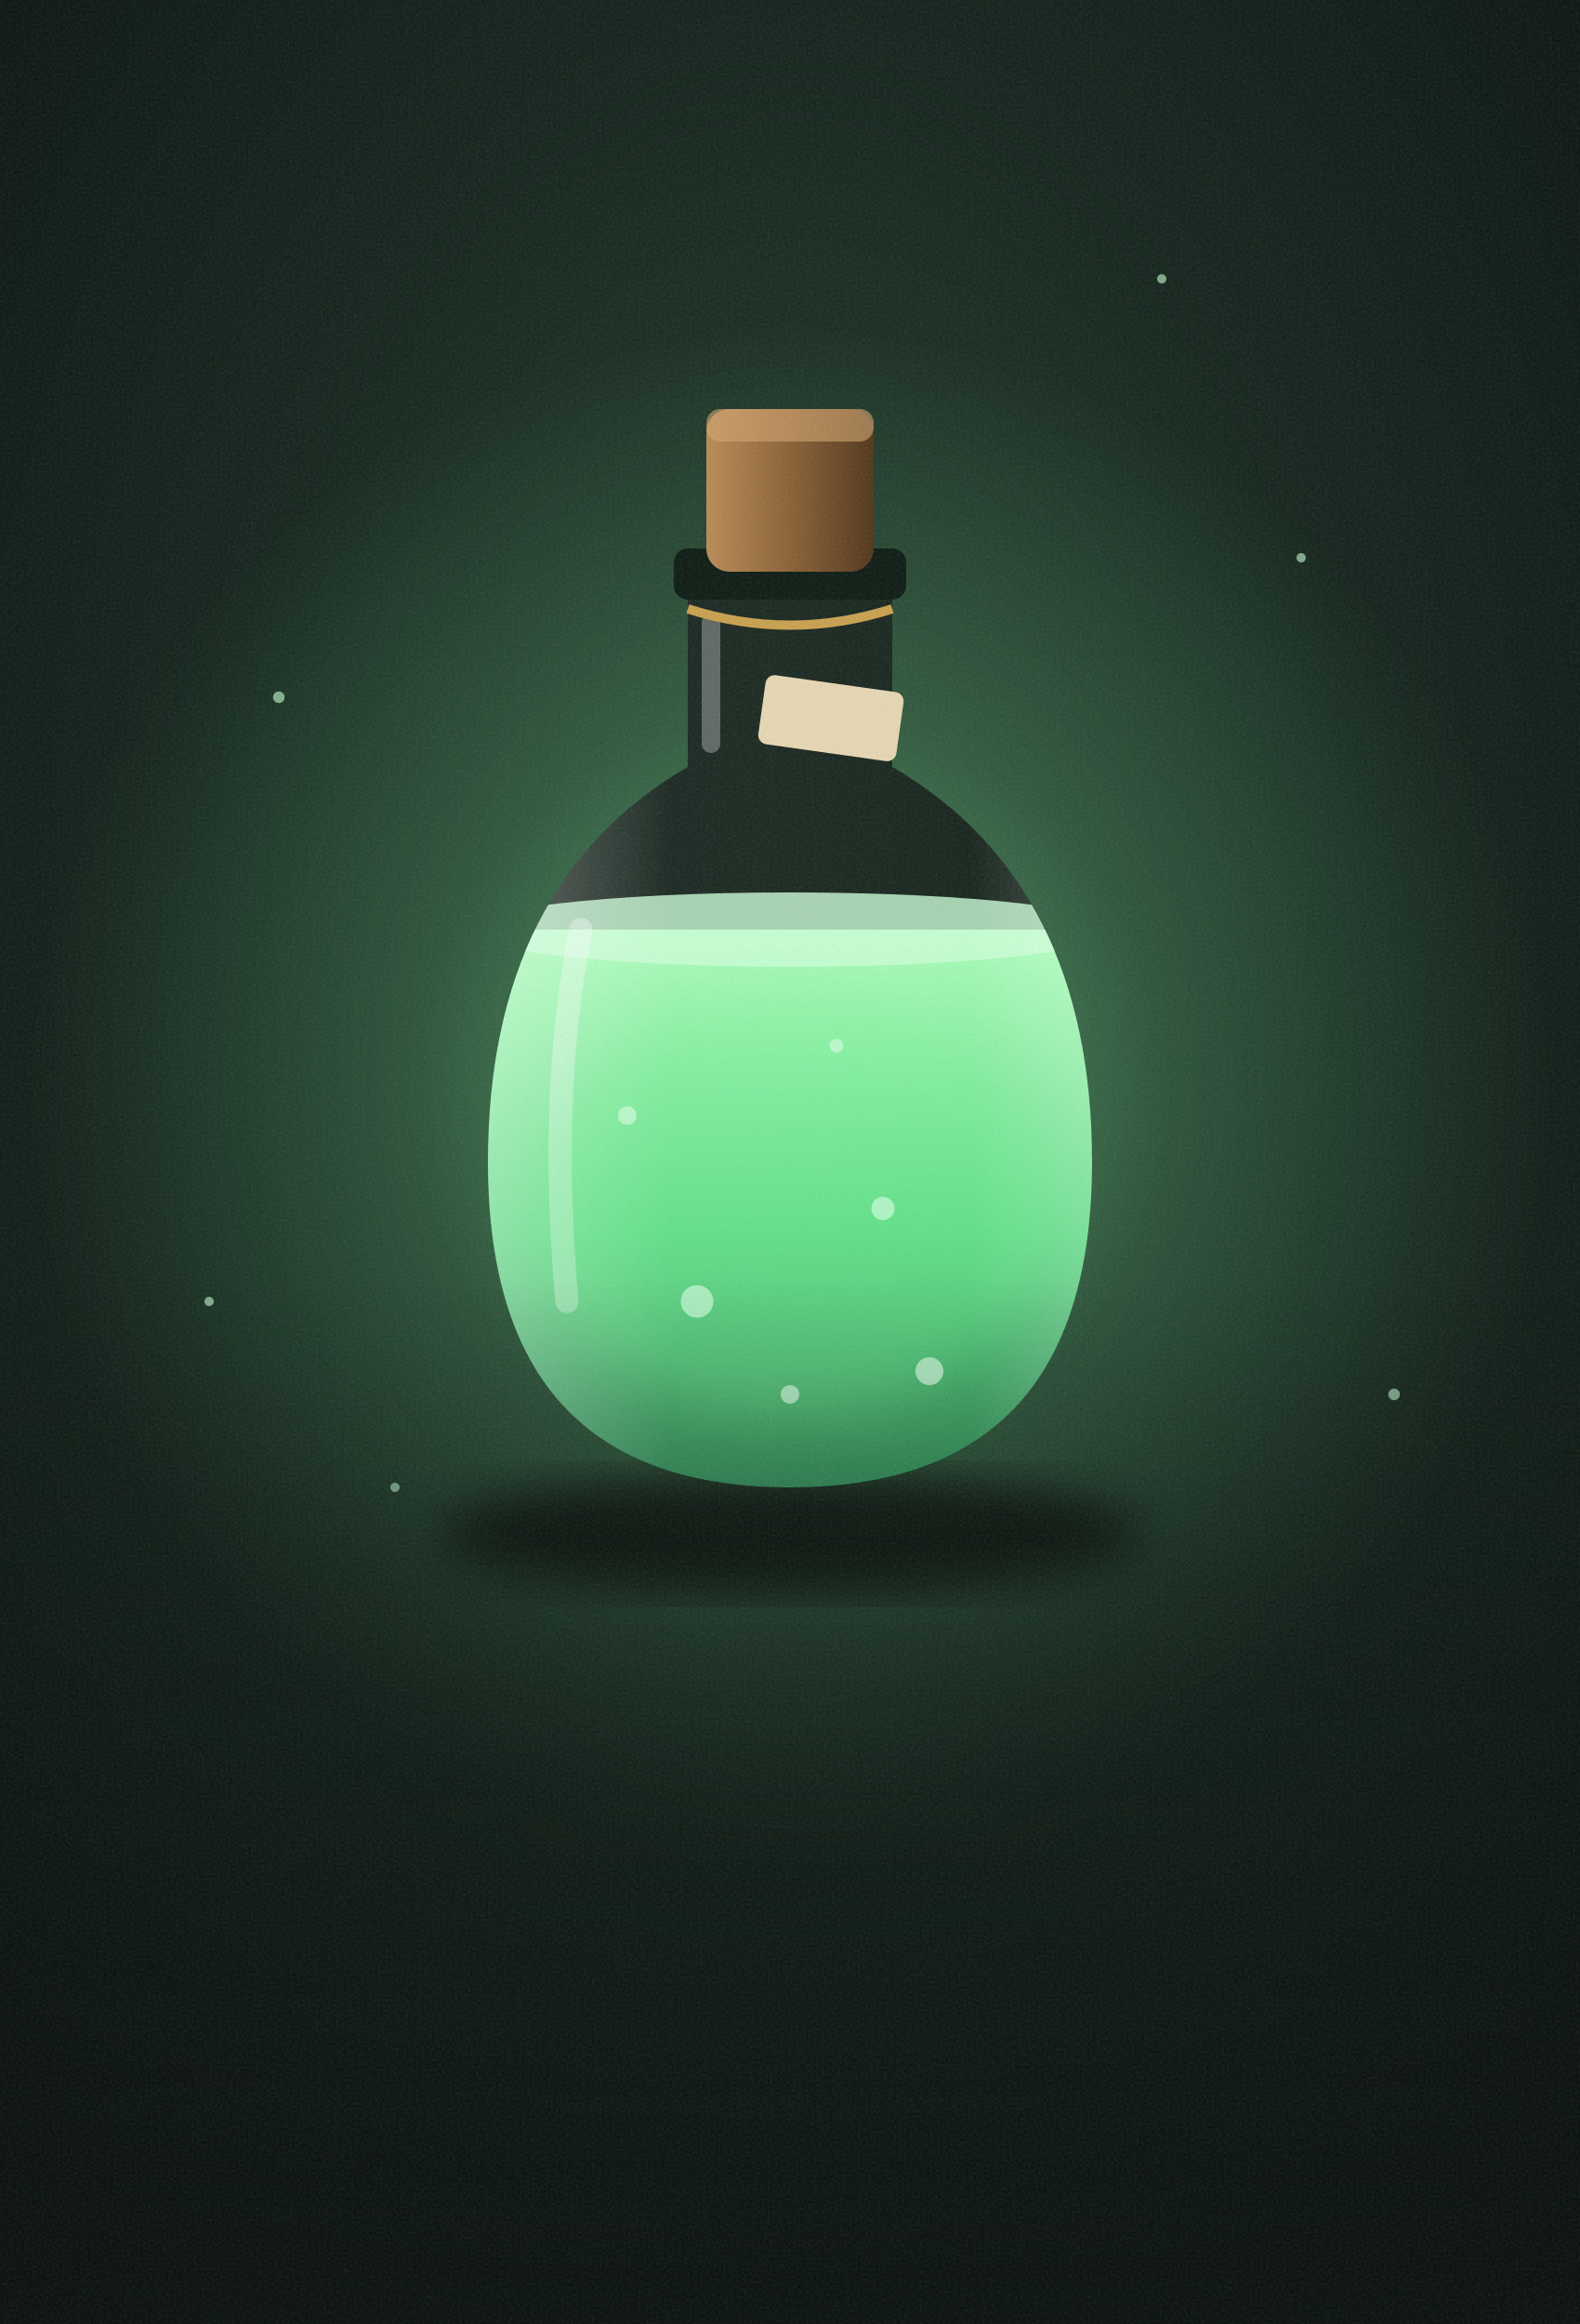
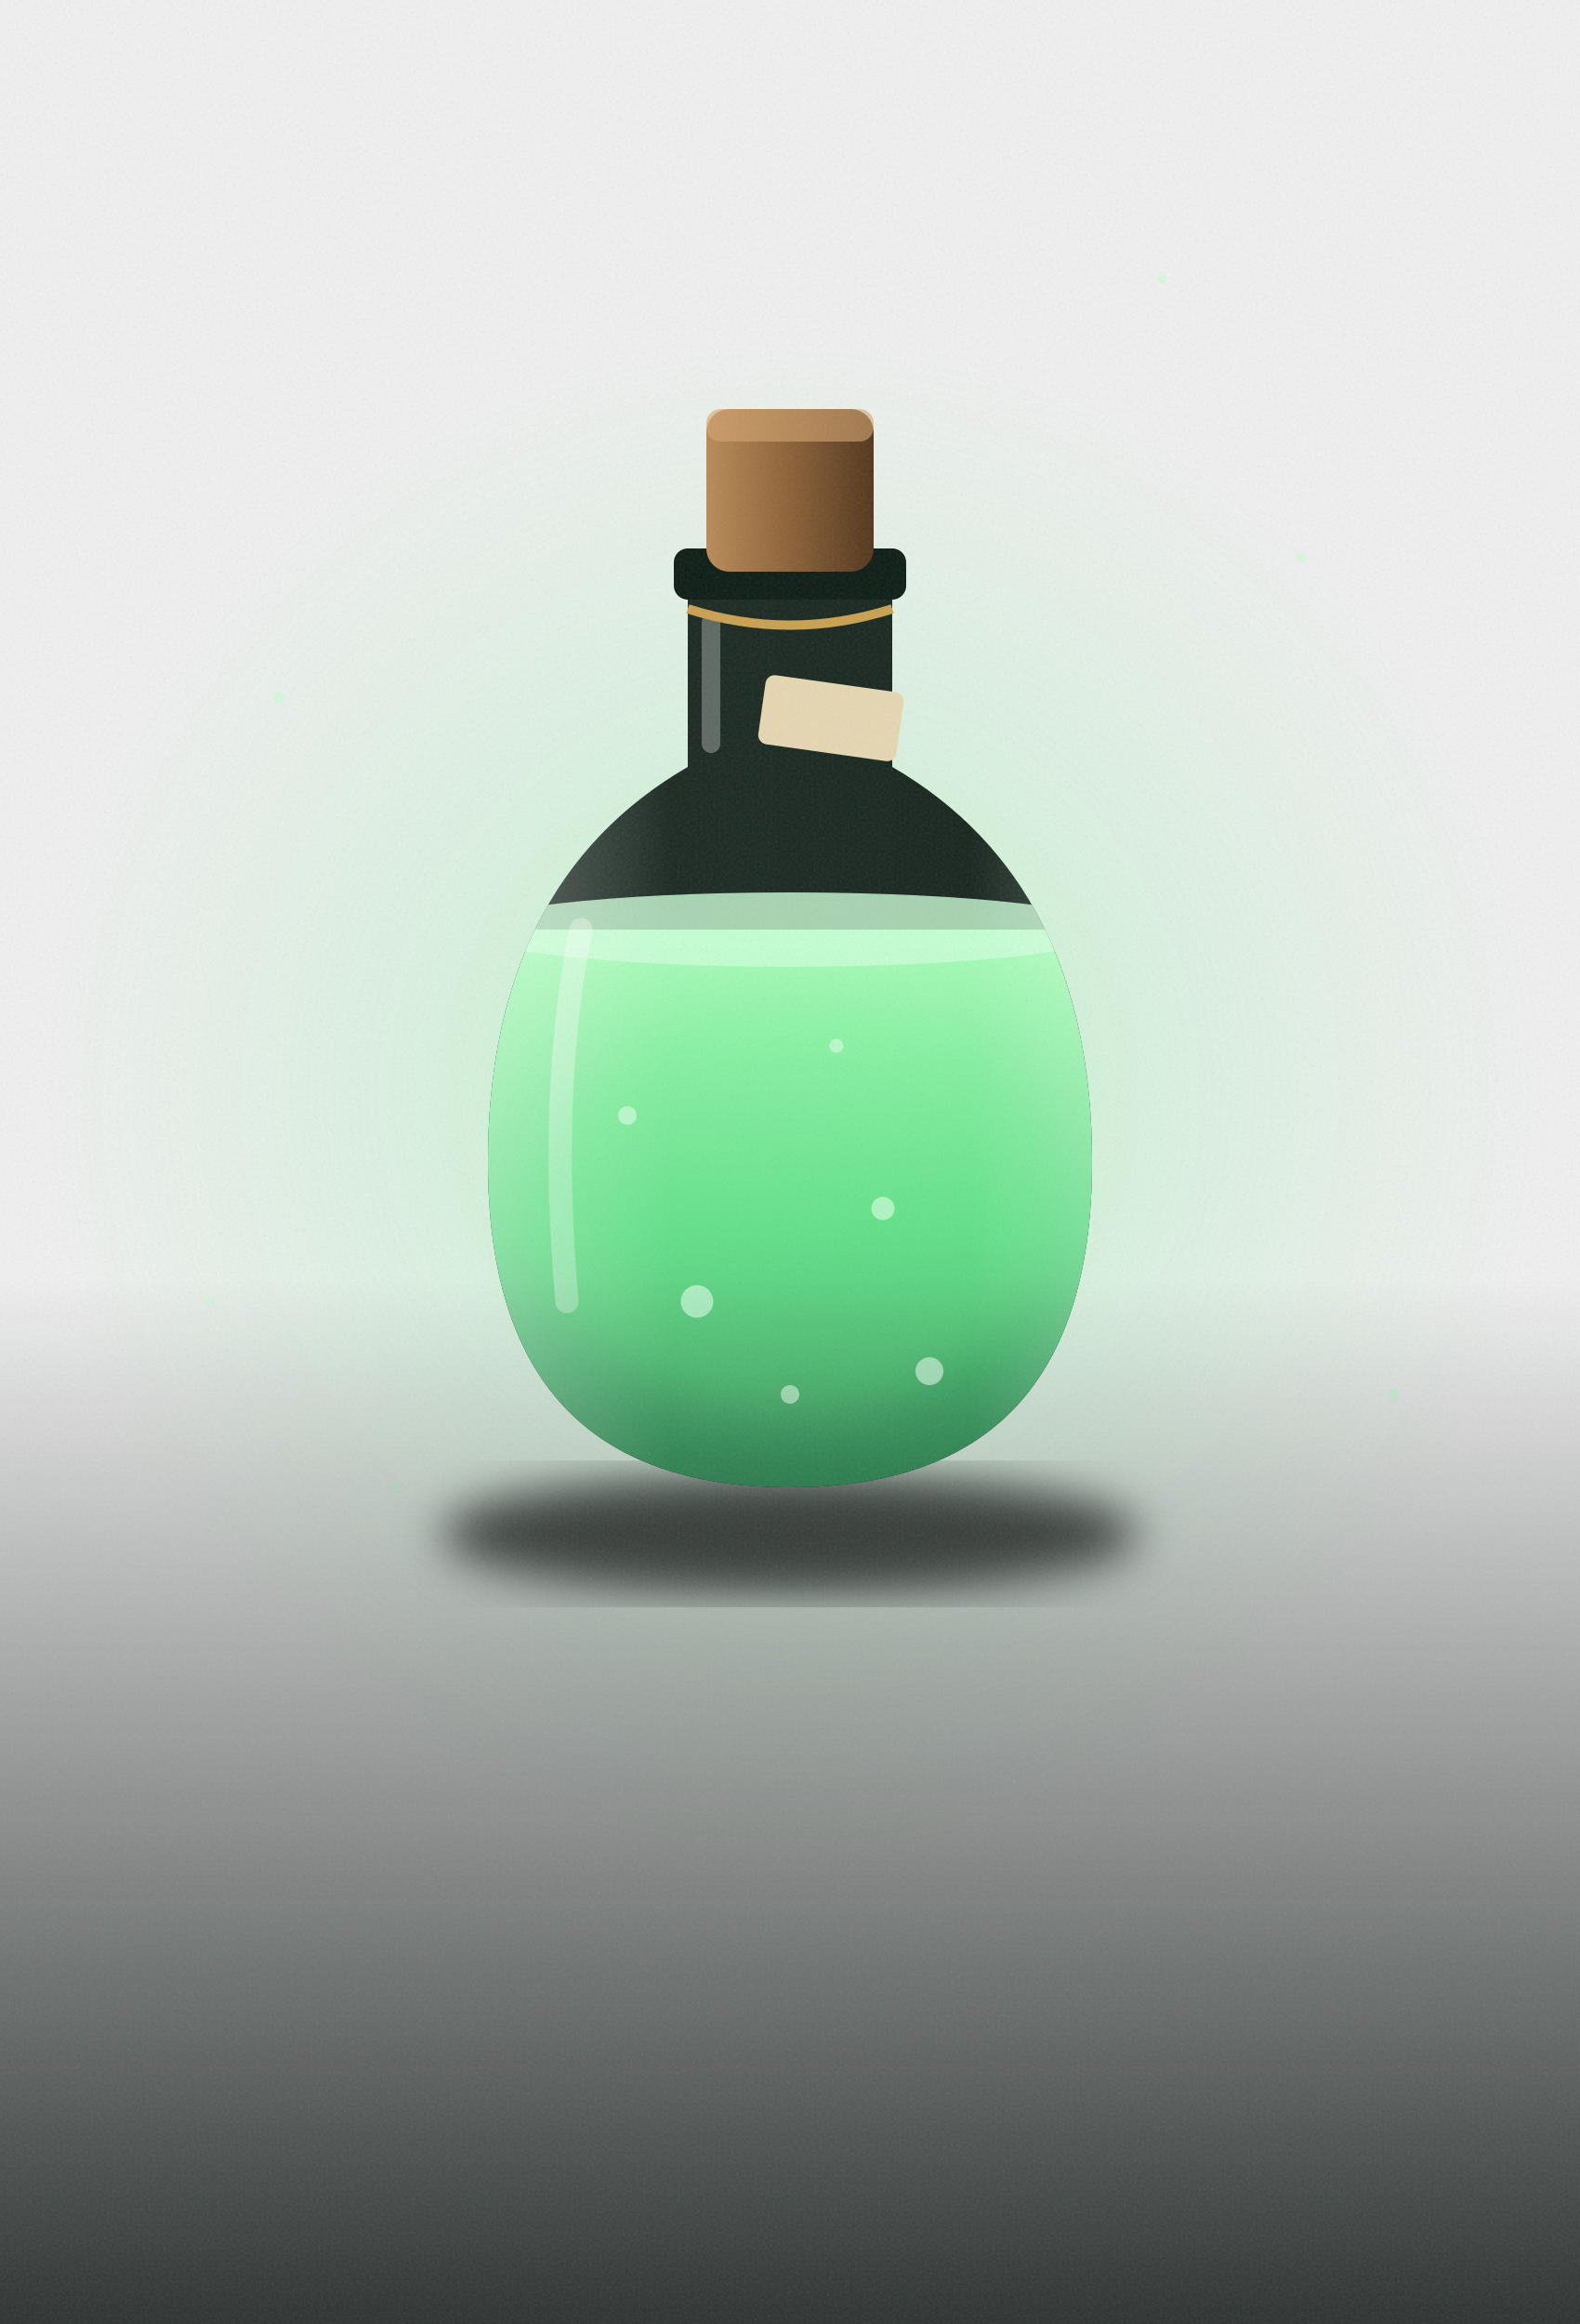
<svg xmlns="http://www.w3.org/2000/svg" viewBox="0 0 680 1000">
  <defs>
    <radialGradient id="ciel" cx="50%" cy="40%" r="75%">
      <stop offset="0" stop-color="#25402f" />
      <stop offset="0.5" stop-color="#11221a" />
      <stop offset="1" stop-color="#060d0a" />
    </radialGradient>
    <radialGradient id="lueur" cx="50%" cy="50%" r="50%">
      <stop offset="0" stop-color="#7cf59a" stop-opacity="0.55" />
      <stop offset="0.5" stop-color="#7cf59a" stop-opacity="0.18" />
      <stop offset="1" stop-color="#7cf59a" stop-opacity="0" />
    </radialGradient>
    <linearGradient id="liqueur" x1="0" y1="0" x2="0" y2="1">
      <stop offset="0" stop-color="#a8ffb8" />
      <stop offset="0.5" stop-color="#4fd87a" />
      <stop offset="1" stop-color="#1f7a48" />
    </linearGradient>
    <linearGradient id="verre" x1="0" y1="0" x2="1" y2="0">
      <stop offset="0" stop-color="#ffffff" stop-opacity="0.35" />
      <stop offset="0.3" stop-color="#ffffff" stop-opacity="0.06" />
      <stop offset="0.8" stop-color="#ffffff" stop-opacity="0.04" />
      <stop offset="1" stop-color="#ffffff" stop-opacity="0.25" />
    </linearGradient>
    <linearGradient id="liege" x1="0" y1="0" x2="1" y2="0">
      <stop offset="0" stop-color="#b98a55" />
      <stop offset="0.5" stop-color="#8a5f34" />
      <stop offset="1" stop-color="#4f3419" />
    </linearGradient>
    <linearGradient id="voile" x1="0" y1="0" x2="0" y2="1">
      <stop offset="0.55" stop-color="#060d0a" stop-opacity="0" />
      <stop offset="1" stop-color="#060d0a" stop-opacity="0.85" />
    </linearGradient>
    <filter id="grain" x="0" y="0" width="100%" height="100%">
      <feTurbulence type="fractalNoise" baseFrequency="0.9" numOctaves="2" seed="31" />
      <feColorMatrix type="saturate" values="0" />
      <feComponentTransfer>
        <feFuncA type="linear" slope="0.12" />
      </feComponentTransfer>
    </filter>
    <filter id="flou">
      <feGaussianBlur stdDeviation="10" />
    </filter>
    <clipPath id="dedans">
      <path d="M296 250 L384 250 L384 330 Q470 380 470 500 Q470 640 340 640 Q210 640 210 500 Q210 380 296 330 Z" />
    </clipPath>
  </defs>
-   <rect width="680" height="1000" fill="url(#ciel)" />
  <circle cx="340" cy="470" r="330" fill="url(#lueur)" />
  <ellipse cx="340" cy="660" rx="150" ry="26" fill="#020604" opacity="0.7" filter="url(#flou)" />
  <path d="M296 250 L384 250 L384 330 Q470 380 470 500 Q470 640 340 640 Q210 640 210 500 Q210 380 296 330 Z" fill="#0b1a12" />
  <g clip-path="url(#dedans)">
    <rect x="200" y="400" width="280" height="260" fill="url(#liqueur)" />
    <ellipse cx="340" cy="400" rx="140" ry="16" fill="#c8ffd4" opacity="0.8" />
    <g fill="#e8fff0" opacity="0.7">
      <circle cx="300" cy="560" r="7" />
      <circle cx="380" cy="520" r="5" />
      <circle cx="340" cy="600" r="4" />
      <circle cx="270" cy="480" r="4" />
      <circle cx="400" cy="590" r="6" />
      <circle cx="360" cy="450" r="3" />
    </g>
  </g>
  <path d="M296 250 L384 250 L384 330 Q470 380 470 500 Q470 640 340 640 Q210 640 210 500 Q210 380 296 330 Z" fill="url(#verre)" />
  <path d="M250 400 Q236 470 244 560" stroke="#ffffff" stroke-width="10" stroke-linecap="round" fill="none" opacity="0.35" />
  <path d="M306 268 L306 320" stroke="#ffffff" stroke-width="8" stroke-linecap="round" opacity="0.3" />
  <rect x="290" y="236" width="100" height="22" rx="6" fill="#0b1a12" />
  <rect x="304" y="176" width="72" height="70" rx="10" fill="url(#liege)" />
  <rect x="304" y="176" width="72" height="14" rx="6" fill="#d3a56f" opacity="0.6" />
  <path d="M296 262 Q340 276 384 262" stroke="#c9a04e" stroke-width="4" fill="none" />
  <rect x="330" y="290" width="60" height="30" rx="4" fill="#e6d7b2" transform="rotate(8 330 290)" />
  <ellipse cx="340" cy="520" rx="110" ry="90" fill="#7cf59a" opacity="0.25" filter="url(#flou)" />
  <g fill="#c8ffd4" opacity="0.6">
    <circle cx="120" cy="300" r="2.5" />
    <circle cx="560" cy="240" r="2" />
    <circle cx="90" cy="560" r="2" />
    <circle cx="600" cy="600" r="2.5" />
    <circle cx="500" cy="120" r="2" />
    <circle cx="170" cy="640" r="2" />
  </g>
  <rect width="680" height="1000" fill="url(#voile)" />
  <rect width="680" height="1000" filter="url(#grain)" />
</svg>
